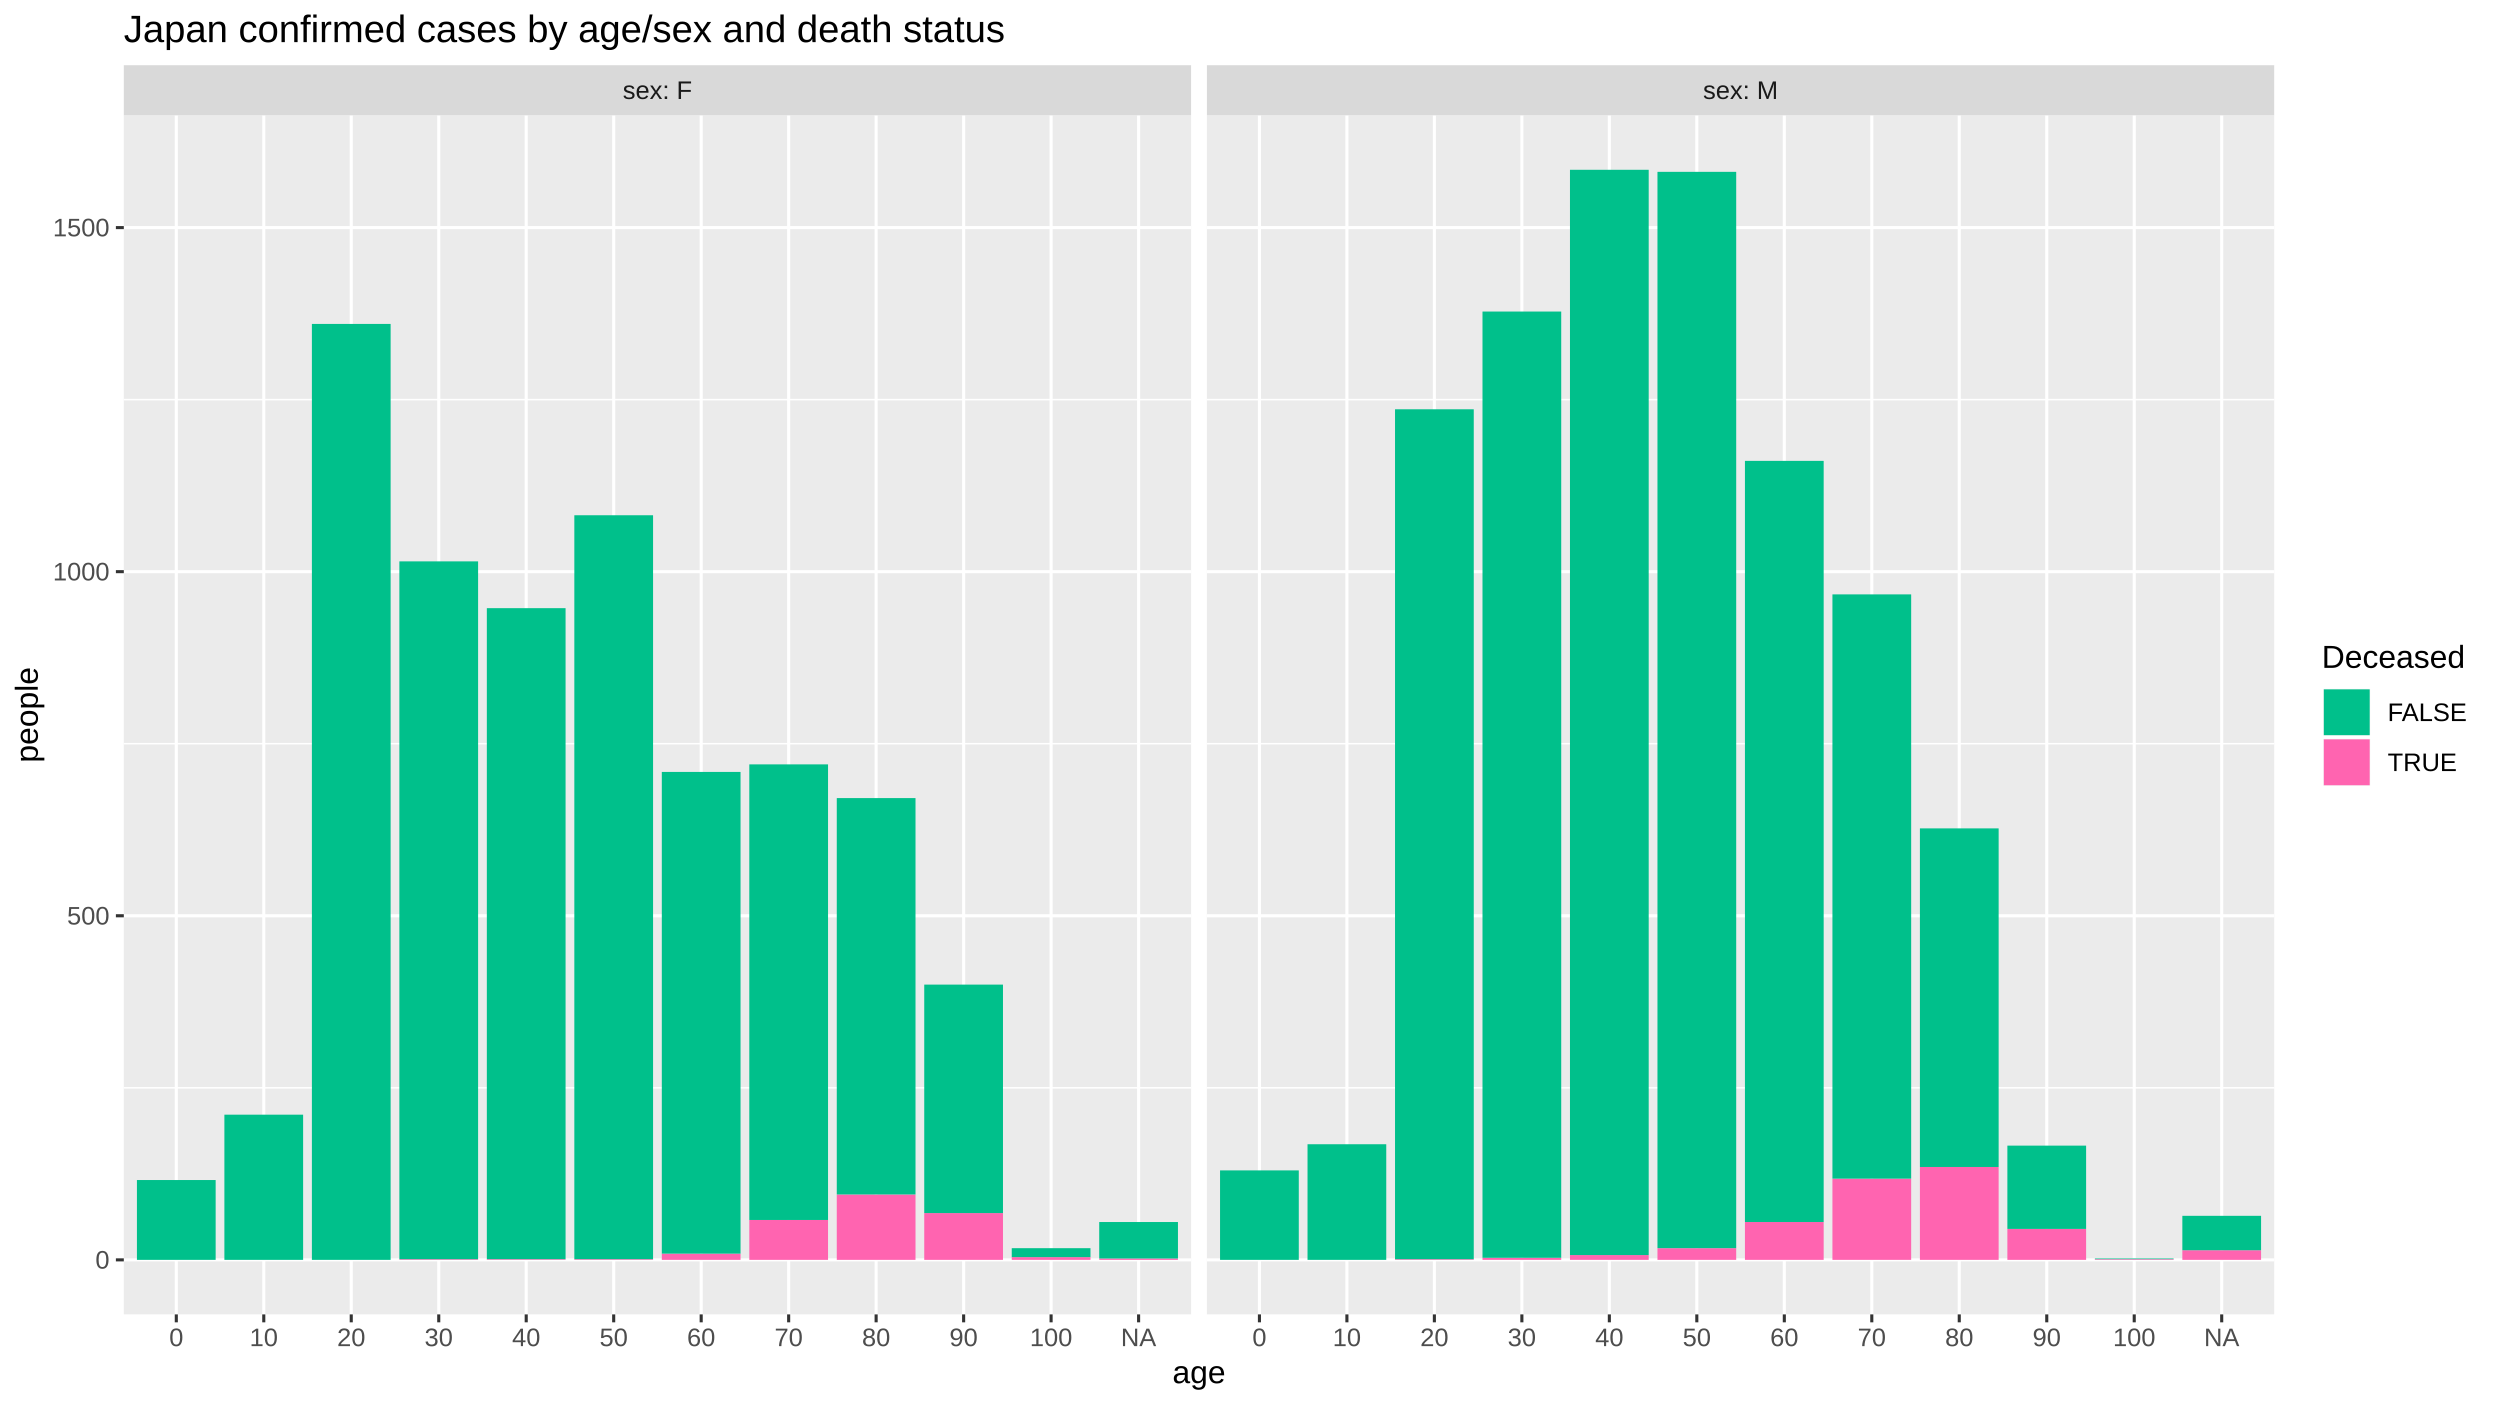
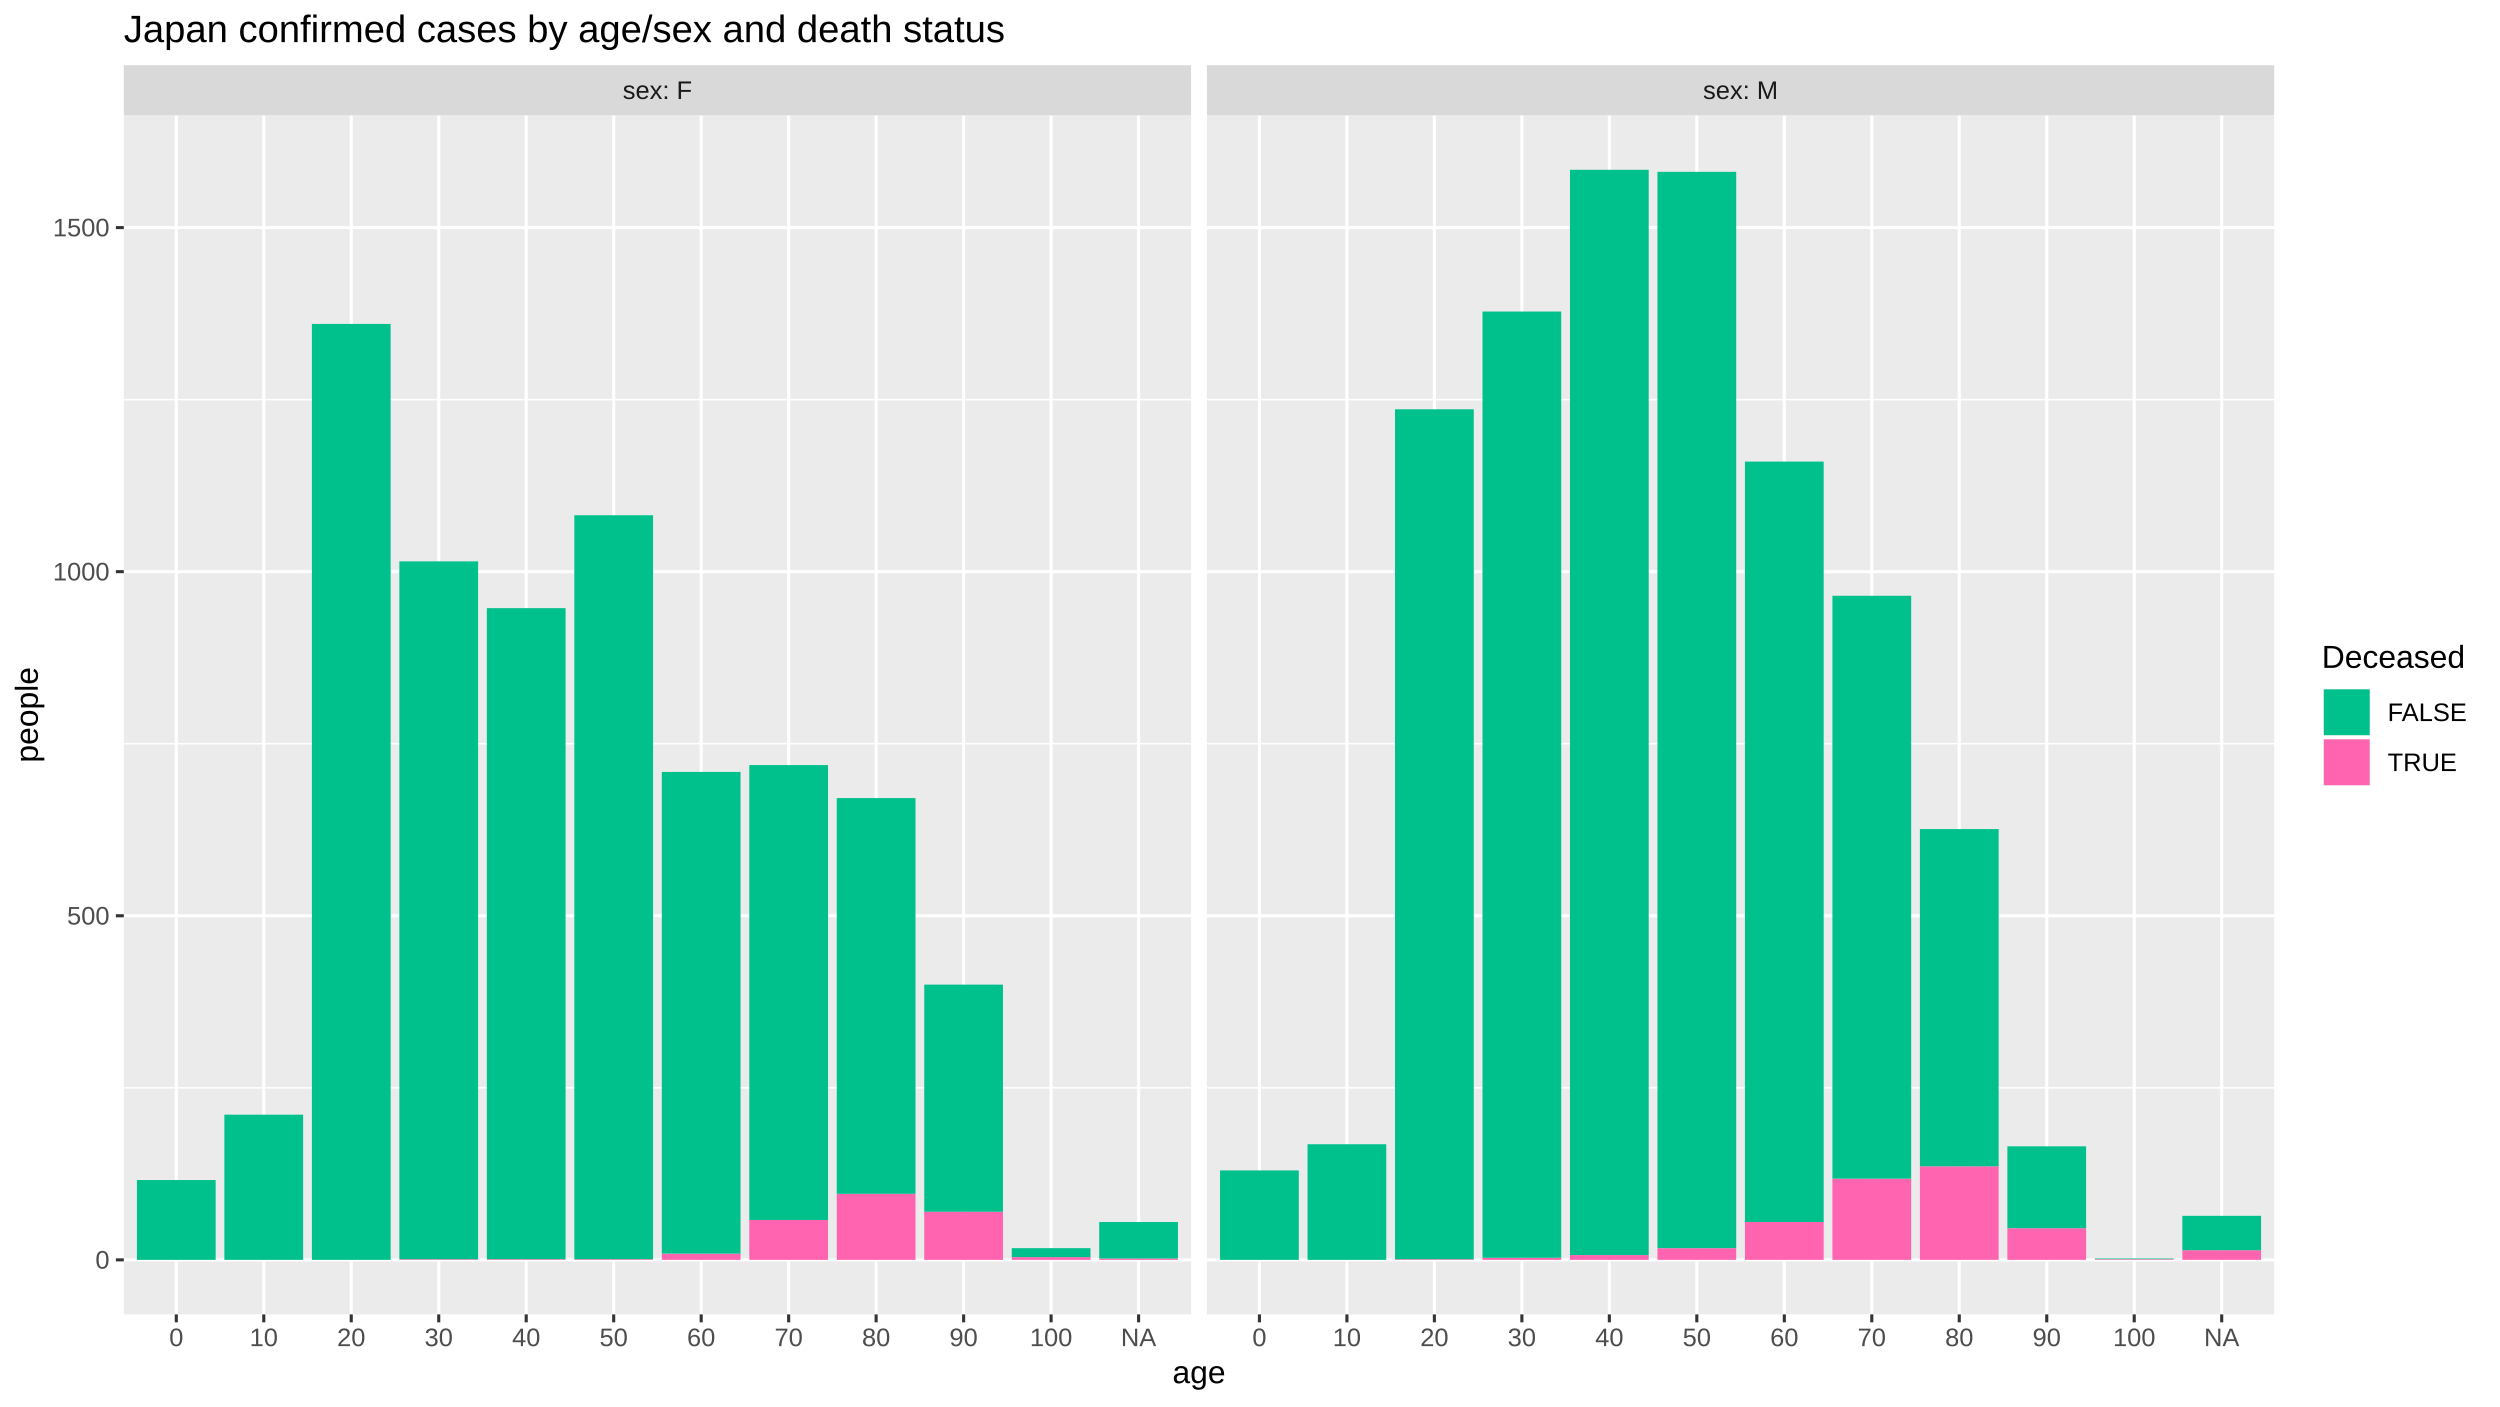
<svg xmlns="http://www.w3.org/2000/svg" viewBox="0 0 864.00 486.00">
  <defs>
    <style type="text/css">
    line, polyline, polygon, path, rect, circle {
      fill: none;
      stroke: #000000;
      stroke-linecap: round;
      stroke-linejoin: round;
      stroke-miterlimit: 10.00;
    }
  </style>
  </defs>
  <rect width="100%" height="100%" style="stroke: none; fill: #FFFFFF;" />
  <rect x="0.00" y="-0" width="864.00" height="486.00" style="stroke-width: 1.07; stroke: #FFFFFF; fill: #FFFFFF;" />
  <defs>
    <clipPath id="cpNDIuNzl8NDExLjY0fDQ1NC4yNXwzOS44NA==">
      <rect x="42.79" y="39.84" width="368.85" height="414.40" />
    </clipPath>
  </defs>
  <rect x="42.79" y="39.84" width="368.85" height="414.40" style="stroke-width: 1.07; stroke: none; fill: #EBEBEB;" clip-path="url(#cpNDIuNzl8NDExLjY0fDQ1NC4yNXwzOS44NA==)" />
  <polyline points="42.79,375.95 411.64,375.95 " style="stroke-width: 0.53; stroke: #FFFFFF; stroke-linecap: butt;" clip-path="url(#cpNDIuNzl8NDExLjY0fDQ1NC4yNXwzOS44NA==)" />
  <polyline points="42.79,257.03 411.64,257.03 " style="stroke-width: 0.53; stroke: #FFFFFF; stroke-linecap: butt;" clip-path="url(#cpNDIuNzl8NDExLjY0fDQ1NC4yNXwzOS44NA==)" />
  <polyline points="42.79,138.12 411.64,138.12 " style="stroke-width: 0.53; stroke: #FFFFFF; stroke-linecap: butt;" clip-path="url(#cpNDIuNzl8NDExLjY0fDQ1NC4yNXwzOS44NA==)" />
  <polyline points="42.79,435.41 411.64,435.41 " style="stroke-width: 1.07; stroke: #FFFFFF; stroke-linecap: butt;" clip-path="url(#cpNDIuNzl8NDExLjY0fDQ1NC4yNXwzOS44NA==)" />
  <polyline points="42.79,316.49 411.64,316.49 " style="stroke-width: 1.07; stroke: #FFFFFF; stroke-linecap: butt;" clip-path="url(#cpNDIuNzl8NDExLjY0fDQ1NC4yNXwzOS44NA==)" />
  <polyline points="42.79,197.57 411.64,197.57 " style="stroke-width: 1.07; stroke: #FFFFFF; stroke-linecap: butt;" clip-path="url(#cpNDIuNzl8NDExLjY0fDQ1NC4yNXwzOS44NA==)" />
  <polyline points="42.79,78.66 411.64,78.66 " style="stroke-width: 1.07; stroke: #FFFFFF; stroke-linecap: butt;" clip-path="url(#cpNDIuNzl8NDExLjY0fDQ1NC4yNXwzOS44NA==)" />
  <polyline points="60.93,454.25 60.93,39.84 " style="stroke-width: 1.07; stroke: #FFFFFF; stroke-linecap: butt;" clip-path="url(#cpNDIuNzl8NDExLjY0fDQ1NC4yNXwzOS44NA==)" />
  <polyline points="91.16,454.25 91.16,39.84 " style="stroke-width: 1.07; stroke: #FFFFFF; stroke-linecap: butt;" clip-path="url(#cpNDIuNzl8NDExLjY0fDQ1NC4yNXwzOS44NA==)" />
  <polyline points="121.39,454.25 121.39,39.84 " style="stroke-width: 1.07; stroke: #FFFFFF; stroke-linecap: butt;" clip-path="url(#cpNDIuNzl8NDExLjY0fDQ1NC4yNXwzOS44NA==)" />
  <polyline points="151.63,454.25 151.63,39.84 " style="stroke-width: 1.07; stroke: #FFFFFF; stroke-linecap: butt;" clip-path="url(#cpNDIuNzl8NDExLjY0fDQ1NC4yNXwzOS44NA==)" />
  <polyline points="181.86,454.25 181.86,39.84 " style="stroke-width: 1.07; stroke: #FFFFFF; stroke-linecap: butt;" clip-path="url(#cpNDIuNzl8NDExLjY0fDQ1NC4yNXwzOS44NA==)" />
  <polyline points="212.09,454.25 212.09,39.84 " style="stroke-width: 1.07; stroke: #FFFFFF; stroke-linecap: butt;" clip-path="url(#cpNDIuNzl8NDExLjY0fDQ1NC4yNXwzOS44NA==)" />
  <polyline points="242.33,454.25 242.33,39.84 " style="stroke-width: 1.07; stroke: #FFFFFF; stroke-linecap: butt;" clip-path="url(#cpNDIuNzl8NDExLjY0fDQ1NC4yNXwzOS44NA==)" />
  <polyline points="272.56,454.25 272.56,39.84 " style="stroke-width: 1.07; stroke: #FFFFFF; stroke-linecap: butt;" clip-path="url(#cpNDIuNzl8NDExLjY0fDQ1NC4yNXwzOS44NA==)" />
  <polyline points="302.79,454.25 302.79,39.84 " style="stroke-width: 1.07; stroke: #FFFFFF; stroke-linecap: butt;" clip-path="url(#cpNDIuNzl8NDExLjY0fDQ1NC4yNXwzOS44NA==)" />
  <polyline points="333.03,454.25 333.03,39.84 " style="stroke-width: 1.07; stroke: #FFFFFF; stroke-linecap: butt;" clip-path="url(#cpNDIuNzl8NDExLjY0fDQ1NC4yNXwzOS44NA==)" />
  <polyline points="363.26,454.25 363.26,39.84 " style="stroke-width: 1.07; stroke: #FFFFFF; stroke-linecap: butt;" clip-path="url(#cpNDIuNzl8NDExLjY0fDQ1NC4yNXwzOS44NA==)" />
  <polyline points="393.50,454.25 393.50,39.84 " style="stroke-width: 1.07; stroke: #FFFFFF; stroke-linecap: butt;" clip-path="url(#cpNDIuNzl8NDExLjY0fDQ1NC4yNXwzOS44NA==)" />
  <rect x="47.32" y="407.82" width="27.21" height="27.59" style="stroke-width: 1.07; stroke: none; stroke-linecap: butt; fill: #00C08B;" clip-path="url(#cpNDIuNzl8NDExLjY0fDQ1NC4yNXwzOS44NA==)" />
  <rect x="77.55" y="385.23" width="27.21" height="50.18" style="stroke-width: 1.07; stroke: none; stroke-linecap: butt; fill: #00C08B;" clip-path="url(#cpNDIuNzl8NDExLjY0fDQ1NC4yNXwzOS44NA==)" />
  <rect x="107.79" y="111.95" width="27.21" height="323.46" style="stroke-width: 1.07; stroke: none; stroke-linecap: butt; fill: #00C08B;" clip-path="url(#cpNDIuNzl8NDExLjY0fDQ1NC4yNXwzOS44NA==)" />
  <rect x="138.02" y="435.17" width="27.21" height="0.24" style="stroke-width: 1.07; stroke: none; stroke-linecap: butt; fill: #FF64B0;" clip-path="url(#cpNDIuNzl8NDExLjY0fDQ1NC4yNXwzOS44NA==)" />
  <rect x="138.02" y="194.01" width="27.21" height="241.17" style="stroke-width: 1.07; stroke: none; stroke-linecap: butt; fill: #00C08B;" clip-path="url(#cpNDIuNzl8NDExLjY0fDQ1NC4yNXwzOS44NA==)" />
  <rect x="168.25" y="435.17" width="27.21" height="0.24" style="stroke-width: 1.07; stroke: none; stroke-linecap: butt; fill: #FF64B0;" clip-path="url(#cpNDIuNzl8NDExLjY0fDQ1NC4yNXwzOS44NA==)" />
  <rect x="168.25" y="210.18" width="27.21" height="224.99" style="stroke-width: 1.07; stroke: none; stroke-linecap: butt; fill: #00C08B;" clip-path="url(#cpNDIuNzl8NDExLjY0fDQ1NC4yNXwzOS44NA==)" />
  <rect x="198.49" y="435.17" width="27.21" height="0.24" style="stroke-width: 1.07; stroke: none; stroke-linecap: butt; fill: #FF64B0;" clip-path="url(#cpNDIuNzl8NDExLjY0fDQ1NC4yNXwzOS44NA==)" />
  <rect x="198.49" y="178.07" width="27.21" height="257.10" style="stroke-width: 1.07; stroke: none; stroke-linecap: butt; fill: #00C08B;" clip-path="url(#cpNDIuNzl8NDExLjY0fDQ1NC4yNXwzOS44NA==)" />
  <rect x="228.72" y="433.27" width="27.21" height="2.14" style="stroke-width: 1.07; stroke: none; stroke-linecap: butt; fill: #FF64B0;" clip-path="url(#cpNDIuNzl8NDExLjY0fDQ1NC4yNXwzOS44NA==)" />
  <rect x="228.72" y="266.78" width="27.21" height="166.48" style="stroke-width: 1.07; stroke: none; stroke-linecap: butt; fill: #00C08B;" clip-path="url(#cpNDIuNzl8NDExLjY0fDQ1NC4yNXwzOS44NA==)" />
  <rect x="258.96" y="421.62" width="27.21" height="13.79" style="stroke-width: 1.07; stroke: none; stroke-linecap: butt; fill: #FF64B0;" clip-path="url(#cpNDIuNzl8NDExLjY0fDQ1NC4yNXwzOS44NA==)" />
-   <rect x="258.96" y="264.17" width="27.21" height="157.45" style="stroke-width: 1.07; stroke: none; stroke-linecap: butt; fill: #00C08B;" clip-path="url(#cpNDIuNzl8NDExLjY0fDQ1NC4yNXwzOS44NA==)" />
-   <rect x="289.19" y="412.82" width="27.21" height="22.59" style="stroke-width: 1.07; stroke: none; stroke-linecap: butt; fill: #FF64B0;" clip-path="url(#cpNDIuNzl8NDExLjY0fDQ1NC4yNXwzOS44NA==)" />
-   <rect x="289.19" y="275.82" width="27.21" height="136.99" style="stroke-width: 1.07; stroke: none; stroke-linecap: butt; fill: #00C08B;" clip-path="url(#cpNDIuNzl8NDExLjY0fDQ1NC4yNXwzOS44NA==)" />
-   <rect x="319.42" y="419.24" width="27.21" height="16.17" style="stroke-width: 1.07; stroke: none; stroke-linecap: butt; fill: #FF64B0;" clip-path="url(#cpNDIuNzl8NDExLjY0fDQ1NC4yNXwzOS44NA==)" />
-   <rect x="319.42" y="340.28" width="27.21" height="78.96" style="stroke-width: 1.07; stroke: none; stroke-linecap: butt; fill: #00C08B;" clip-path="url(#cpNDIuNzl8NDExLjY0fDQ1NC4yNXwzOS44NA==)" />
+   <rect x="258.96" y="264.41" width="27.21" height="157.21" style="stroke-width: 1.07; stroke: none; stroke-linecap: butt; fill: #00C08B;" clip-path="url(#cpNDIuNzl8NDExLjY0fDQ1NC4yNXwzOS44NA==)" />
+   <rect x="289.19" y="412.58" width="27.21" height="22.83" style="stroke-width: 1.07; stroke: none; stroke-linecap: butt; fill: #FF64B0;" clip-path="url(#cpNDIuNzl8NDExLjY0fDQ1NC4yNXwzOS44NA==)" />
+   <rect x="289.19" y="275.82" width="27.21" height="136.76" style="stroke-width: 1.07; stroke: none; stroke-linecap: butt; fill: #00C08B;" clip-path="url(#cpNDIuNzl8NDExLjY0fDQ1NC4yNXwzOS44NA==)" />
+   <rect x="319.42" y="418.76" width="27.21" height="16.65" style="stroke-width: 1.07; stroke: none; stroke-linecap: butt; fill: #FF64B0;" clip-path="url(#cpNDIuNzl8NDExLjY0fDQ1NC4yNXwzOS44NA==)" />
+   <rect x="319.42" y="340.28" width="27.21" height="78.49" style="stroke-width: 1.07; stroke: none; stroke-linecap: butt; fill: #00C08B;" clip-path="url(#cpNDIuNzl8NDExLjY0fDQ1NC4yNXwzOS44NA==)" />
  <rect x="349.66" y="434.46" width="27.21" height="0.95" style="stroke-width: 1.07; stroke: none; stroke-linecap: butt; fill: #FF64B0;" clip-path="url(#cpNDIuNzl8NDExLjY0fDQ1NC4yNXwzOS44NA==)" />
  <rect x="349.66" y="431.37" width="27.21" height="3.09" style="stroke-width: 1.07; stroke: none; stroke-linecap: butt; fill: #00C08B;" clip-path="url(#cpNDIuNzl8NDExLjY0fDQ1NC4yNXwzOS44NA==)" />
  <rect x="379.89" y="434.93" width="27.21" height="0.48" style="stroke-width: 1.07; stroke: none; stroke-linecap: butt; fill: #FF64B0;" clip-path="url(#cpNDIuNzl8NDExLjY0fDQ1NC4yNXwzOS44NA==)" />
  <rect x="379.89" y="422.33" width="27.21" height="12.61" style="stroke-width: 1.07; stroke: none; stroke-linecap: butt; fill: #00C08B;" clip-path="url(#cpNDIuNzl8NDExLjY0fDQ1NC4yNXwzOS44NA==)" />
  <defs>
    <clipPath id="cpMC4wMHw4NjQuMDB8NDg2LjAwfDAuMDA=">
      <rect x="0.00" y="0.00" width="864.00" height="486.00" />
    </clipPath>
  </defs>
  <defs>
    <clipPath id="cpNDE3LjExfDc4NS45N3w0NTQuMjV8MzkuODQ=">
      <rect x="417.11" y="39.84" width="368.85" height="414.40" />
    </clipPath>
  </defs>
  <rect x="417.11" y="39.84" width="368.85" height="414.40" style="stroke-width: 1.07; stroke: none; fill: #EBEBEB;" clip-path="url(#cpNDE3LjExfDc4NS45N3w0NTQuMjV8MzkuODQ=)" />
  <polyline points="417.11,375.95 785.97,375.95 " style="stroke-width: 0.53; stroke: #FFFFFF; stroke-linecap: butt;" clip-path="url(#cpNDE3LjExfDc4NS45N3w0NTQuMjV8MzkuODQ=)" />
  <polyline points="417.11,257.03 785.97,257.03 " style="stroke-width: 0.53; stroke: #FFFFFF; stroke-linecap: butt;" clip-path="url(#cpNDE3LjExfDc4NS45N3w0NTQuMjV8MzkuODQ=)" />
  <polyline points="417.11,138.12 785.97,138.12 " style="stroke-width: 0.53; stroke: #FFFFFF; stroke-linecap: butt;" clip-path="url(#cpNDE3LjExfDc4NS45N3w0NTQuMjV8MzkuODQ=)" />
  <polyline points="417.11,435.41 785.97,435.41 " style="stroke-width: 1.07; stroke: #FFFFFF; stroke-linecap: butt;" clip-path="url(#cpNDE3LjExfDc4NS45N3w0NTQuMjV8MzkuODQ=)" />
  <polyline points="417.11,316.49 785.97,316.49 " style="stroke-width: 1.07; stroke: #FFFFFF; stroke-linecap: butt;" clip-path="url(#cpNDE3LjExfDc4NS45N3w0NTQuMjV8MzkuODQ=)" />
  <polyline points="417.11,197.57 785.97,197.57 " style="stroke-width: 1.07; stroke: #FFFFFF; stroke-linecap: butt;" clip-path="url(#cpNDE3LjExfDc4NS45N3w0NTQuMjV8MzkuODQ=)" />
  <polyline points="417.11,78.66 785.97,78.66 " style="stroke-width: 1.07; stroke: #FFFFFF; stroke-linecap: butt;" clip-path="url(#cpNDE3LjExfDc4NS45N3w0NTQuMjV8MzkuODQ=)" />
  <polyline points="435.26,454.25 435.26,39.84 " style="stroke-width: 1.07; stroke: #FFFFFF; stroke-linecap: butt;" clip-path="url(#cpNDE3LjExfDc4NS45N3w0NTQuMjV8MzkuODQ=)" />
  <polyline points="465.49,454.25 465.49,39.84 " style="stroke-width: 1.07; stroke: #FFFFFF; stroke-linecap: butt;" clip-path="url(#cpNDE3LjExfDc4NS45N3w0NTQuMjV8MzkuODQ=)" />
  <polyline points="495.72,454.25 495.72,39.84 " style="stroke-width: 1.07; stroke: #FFFFFF; stroke-linecap: butt;" clip-path="url(#cpNDE3LjExfDc4NS45N3w0NTQuMjV8MzkuODQ=)" />
  <polyline points="525.96,454.25 525.96,39.84 " style="stroke-width: 1.07; stroke: #FFFFFF; stroke-linecap: butt;" clip-path="url(#cpNDE3LjExfDc4NS45N3w0NTQuMjV8MzkuODQ=)" />
  <polyline points="556.19,454.25 556.19,39.84 " style="stroke-width: 1.07; stroke: #FFFFFF; stroke-linecap: butt;" clip-path="url(#cpNDE3LjExfDc4NS45N3w0NTQuMjV8MzkuODQ=)" />
  <polyline points="586.42,454.25 586.42,39.84 " style="stroke-width: 1.07; stroke: #FFFFFF; stroke-linecap: butt;" clip-path="url(#cpNDE3LjExfDc4NS45N3w0NTQuMjV8MzkuODQ=)" />
  <polyline points="616.66,454.25 616.66,39.84 " style="stroke-width: 1.07; stroke: #FFFFFF; stroke-linecap: butt;" clip-path="url(#cpNDE3LjExfDc4NS45N3w0NTQuMjV8MzkuODQ=)" />
  <polyline points="646.89,454.25 646.89,39.84 " style="stroke-width: 1.07; stroke: #FFFFFF; stroke-linecap: butt;" clip-path="url(#cpNDE3LjExfDc4NS45N3w0NTQuMjV8MzkuODQ=)" />
  <polyline points="677.12,454.25 677.12,39.84 " style="stroke-width: 1.07; stroke: #FFFFFF; stroke-linecap: butt;" clip-path="url(#cpNDE3LjExfDc4NS45N3w0NTQuMjV8MzkuODQ=)" />
  <polyline points="707.36,454.25 707.36,39.84 " style="stroke-width: 1.07; stroke: #FFFFFF; stroke-linecap: butt;" clip-path="url(#cpNDE3LjExfDc4NS45N3w0NTQuMjV8MzkuODQ=)" />
  <polyline points="737.59,454.25 737.59,39.84 " style="stroke-width: 1.07; stroke: #FFFFFF; stroke-linecap: butt;" clip-path="url(#cpNDE3LjExfDc4NS45N3w0NTQuMjV8MzkuODQ=)" />
  <polyline points="767.82,454.25 767.82,39.84 " style="stroke-width: 1.07; stroke: #FFFFFF; stroke-linecap: butt;" clip-path="url(#cpNDE3LjExfDc4NS45N3w0NTQuMjV8MzkuODQ=)" />
  <rect x="421.65" y="404.49" width="27.21" height="30.92" style="stroke-width: 1.07; stroke: none; stroke-linecap: butt; fill: #00C08B;" clip-path="url(#cpNDE3LjExfDc4NS45N3w0NTQuMjV8MzkuODQ=)" />
  <rect x="451.88" y="395.45" width="27.21" height="39.96" style="stroke-width: 1.07; stroke: none; stroke-linecap: butt; fill: #00C08B;" clip-path="url(#cpNDE3LjExfDc4NS45N3w0NTQuMjV8MzkuODQ=)" />
  <rect x="482.12" y="435.17" width="27.21" height="0.24" style="stroke-width: 1.07; stroke: none; stroke-linecap: butt; fill: #FF64B0;" clip-path="url(#cpNDE3LjExfDc4NS45N3w0NTQuMjV8MzkuODQ=)" />
  <rect x="482.12" y="141.45" width="27.21" height="293.73" style="stroke-width: 1.07; stroke: none; stroke-linecap: butt; fill: #00C08B;" clip-path="url(#cpNDE3LjExfDc4NS45N3w0NTQuMjV8MzkuODQ=)" />
  <rect x="512.35" y="434.70" width="27.21" height="0.71" style="stroke-width: 1.07; stroke: none; stroke-linecap: butt; fill: #FF64B0;" clip-path="url(#cpNDE3LjExfDc4NS45N3w0NTQuMjV8MzkuODQ=)" />
  <rect x="512.35" y="107.67" width="27.21" height="327.02" style="stroke-width: 1.07; stroke: none; stroke-linecap: butt; fill: #00C08B;" clip-path="url(#cpNDE3LjExfDc4NS45N3w0NTQuMjV8MzkuODQ=)" />
  <rect x="542.58" y="433.75" width="27.21" height="1.66" style="stroke-width: 1.07; stroke: none; stroke-linecap: butt; fill: #FF64B0;" clip-path="url(#cpNDE3LjExfDc4NS45N3w0NTQuMjV8MzkuODQ=)" />
  <rect x="542.58" y="58.68" width="27.21" height="375.07" style="stroke-width: 1.07; stroke: none; stroke-linecap: butt; fill: #00C08B;" clip-path="url(#cpNDE3LjExfDc4NS45N3w0NTQuMjV8MzkuODQ=)" />
  <rect x="572.82" y="431.37" width="27.21" height="4.04" style="stroke-width: 1.07; stroke: none; stroke-linecap: butt; fill: #FF64B0;" clip-path="url(#cpNDE3LjExfDc4NS45N3w0NTQuMjV8MzkuODQ=)" />
  <rect x="572.82" y="59.39" width="27.21" height="371.97" style="stroke-width: 1.07; stroke: none; stroke-linecap: butt; fill: #00C08B;" clip-path="url(#cpNDE3LjExfDc4NS45N3w0NTQuMjV8MzkuODQ=)" />
  <rect x="603.05" y="422.33" width="27.21" height="13.08" style="stroke-width: 1.07; stroke: none; stroke-linecap: butt; fill: #FF64B0;" clip-path="url(#cpNDE3LjExfDc4NS45N3w0NTQuMjV8MzkuODQ=)" />
-   <rect x="603.05" y="159.28" width="27.21" height="263.05" style="stroke-width: 1.07; stroke: none; stroke-linecap: butt; fill: #00C08B;" clip-path="url(#cpNDE3LjExfDc4NS45N3w0NTQuMjV8MzkuODQ=)" />
+   <rect x="603.05" y="159.52" width="27.21" height="262.81" style="stroke-width: 1.07; stroke: none; stroke-linecap: butt; fill: #00C08B;" clip-path="url(#cpNDE3LjExfDc4NS45N3w0NTQuMjV8MzkuODQ=)" />
  <rect x="633.29" y="407.35" width="27.21" height="28.06" style="stroke-width: 1.07; stroke: none; stroke-linecap: butt; fill: #FF64B0;" clip-path="url(#cpNDE3LjExfDc4NS45N3w0NTQuMjV8MzkuODQ=)" />
-   <rect x="633.29" y="205.42" width="27.21" height="201.92" style="stroke-width: 1.07; stroke: none; stroke-linecap: butt; fill: #00C08B;" clip-path="url(#cpNDE3LjExfDc4NS45N3w0NTQuMjV8MzkuODQ=)" />
-   <rect x="663.52" y="403.30" width="27.21" height="32.11" style="stroke-width: 1.07; stroke: none; stroke-linecap: butt; fill: #FF64B0;" clip-path="url(#cpNDE3LjExfDc4NS45N3w0NTQuMjV8MzkuODQ=)" />
-   <rect x="663.52" y="286.29" width="27.21" height="117.02" style="stroke-width: 1.07; stroke: none; stroke-linecap: butt; fill: #00C08B;" clip-path="url(#cpNDE3LjExfDc4NS45N3w0NTQuMjV8MzkuODQ=)" />
-   <rect x="693.75" y="424.71" width="27.21" height="10.70" style="stroke-width: 1.07; stroke: none; stroke-linecap: butt; fill: #FF64B0;" clip-path="url(#cpNDE3LjExfDc4NS45N3w0NTQuMjV8MzkuODQ=)" />
-   <rect x="693.75" y="395.93" width="27.21" height="28.78" style="stroke-width: 1.07; stroke: none; stroke-linecap: butt; fill: #00C08B;" clip-path="url(#cpNDE3LjExfDc4NS45N3w0NTQuMjV8MzkuODQ=)" />
+   <rect x="633.29" y="205.90" width="27.21" height="201.45" style="stroke-width: 1.07; stroke: none; stroke-linecap: butt; fill: #00C08B;" clip-path="url(#cpNDE3LjExfDc4NS45N3w0NTQuMjV8MzkuODQ=)" />
+   <rect x="663.52" y="403.06" width="27.21" height="32.35" style="stroke-width: 1.07; stroke: none; stroke-linecap: butt; fill: #FF64B0;" clip-path="url(#cpNDE3LjExfDc4NS45N3w0NTQuMjV8MzkuODQ=)" />
+   <rect x="663.52" y="286.53" width="27.21" height="116.54" style="stroke-width: 1.07; stroke: none; stroke-linecap: butt; fill: #00C08B;" clip-path="url(#cpNDE3LjExfDc4NS45N3w0NTQuMjV8MzkuODQ=)" />
+   <rect x="693.75" y="424.47" width="27.21" height="10.94" style="stroke-width: 1.07; stroke: none; stroke-linecap: butt; fill: #FF64B0;" clip-path="url(#cpNDE3LjExfDc4NS45N3w0NTQuMjV8MzkuODQ=)" />
+   <rect x="693.75" y="396.17" width="27.21" height="28.30" style="stroke-width: 1.07; stroke: none; stroke-linecap: butt; fill: #00C08B;" clip-path="url(#cpNDE3LjExfDc4NS45N3w0NTQuMjV8MzkuODQ=)" />
  <rect x="723.99" y="435.17" width="27.21" height="0.24" style="stroke-width: 1.07; stroke: none; stroke-linecap: butt; fill: #FF64B0;" clip-path="url(#cpNDE3LjExfDc4NS45N3w0NTQuMjV8MzkuODQ=)" />
  <rect x="723.99" y="434.93" width="27.21" height="0.24" style="stroke-width: 1.07; stroke: none; stroke-linecap: butt; fill: #00C08B;" clip-path="url(#cpNDE3LjExfDc4NS45N3w0NTQuMjV8MzkuODQ=)" />
  <rect x="754.22" y="432.08" width="27.21" height="3.33" style="stroke-width: 1.07; stroke: none; stroke-linecap: butt; fill: #FF64B0;" clip-path="url(#cpNDE3LjExfDc4NS45N3w0NTQuMjV8MzkuODQ=)" />
  <rect x="754.22" y="420.19" width="27.21" height="11.89" style="stroke-width: 1.07; stroke: none; stroke-linecap: butt; fill: #00C08B;" clip-path="url(#cpNDE3LjExfDc4NS45N3w0NTQuMjV8MzkuODQ=)" />
  <defs>
    <clipPath id="cpMC4wMHw4NjQuMDB8NDg2LjAwfDAuMDA=">
      <rect x="0.00" y="0.00" width="864.00" height="486.00" />
    </clipPath>
  </defs>
  <defs>
    <clipPath id="cpNDIuNzl8NDExLjY0fDM5Ljg0fDIyLjUz">
      <rect x="42.79" y="22.53" width="368.85" height="17.31" />
    </clipPath>
  </defs>
  <rect x="42.79" y="22.53" width="368.85" height="17.31" style="stroke-width: 1.07; stroke: none; fill: #D9D9D9;" clip-path="url(#cpNDIuNzl8NDExLjY0fDM5Ljg0fDIyLjUz)" />
  <g clip-path="url(#cpNDIuNzl8NDExLjY0fDM5Ljg0fDIyLjUz)">
    <text x="215.23" y="34.21" style="font-size: 8.80px; fill: #1A1A1A; font-family: Liberation Sans;" textLength="23.96px" lengthAdjust="spacingAndGlyphs">sex: F</text>
  </g>
  <defs>
    <clipPath id="cpMC4wMHw4NjQuMDB8NDg2LjAwfDAuMDA=">
      <rect x="0.00" y="0.00" width="864.00" height="486.00" />
    </clipPath>
  </defs>
  <defs>
    <clipPath id="cpNDE3LjExfDc4NS45N3wzOS44NHwyMi41Mw==">
      <rect x="417.11" y="22.53" width="368.85" height="17.31" />
    </clipPath>
  </defs>
  <rect x="417.11" y="22.53" width="368.85" height="17.31" style="stroke-width: 1.07; stroke: none; fill: #D9D9D9;" clip-path="url(#cpNDE3LjExfDc4NS45N3wzOS44NHwyMi41Mw==)" />
  <g clip-path="url(#cpNDE3LjExfDc4NS45N3wzOS44NHwyMi41Mw==)">
    <text x="588.58" y="34.21" style="font-size: 8.80px; fill: #1A1A1A; font-family: Liberation Sans;" textLength="25.91px" lengthAdjust="spacingAndGlyphs">sex: M</text>
  </g>
  <defs>
    <clipPath id="cpMC4wMHw4NjQuMDB8NDg2LjAwfDAuMDA=">
      <rect x="0.00" y="0.00" width="864.00" height="486.00" />
    </clipPath>
  </defs>
  <polyline points="60.93,456.99 60.93,454.25 " style="stroke-width: 1.07; stroke: #333333; stroke-linecap: butt;" clip-path="url(#cpMC4wMHw4NjQuMDB8NDg2LjAwfDAuMDA=)" />
  <polyline points="91.16,456.99 91.16,454.25 " style="stroke-width: 1.07; stroke: #333333; stroke-linecap: butt;" clip-path="url(#cpMC4wMHw4NjQuMDB8NDg2LjAwfDAuMDA=)" />
  <polyline points="121.39,456.99 121.39,454.25 " style="stroke-width: 1.07; stroke: #333333; stroke-linecap: butt;" clip-path="url(#cpMC4wMHw4NjQuMDB8NDg2LjAwfDAuMDA=)" />
  <polyline points="151.63,456.99 151.63,454.25 " style="stroke-width: 1.07; stroke: #333333; stroke-linecap: butt;" clip-path="url(#cpMC4wMHw4NjQuMDB8NDg2LjAwfDAuMDA=)" />
  <polyline points="181.86,456.99 181.86,454.25 " style="stroke-width: 1.07; stroke: #333333; stroke-linecap: butt;" clip-path="url(#cpMC4wMHw4NjQuMDB8NDg2LjAwfDAuMDA=)" />
  <polyline points="212.09,456.99 212.09,454.25 " style="stroke-width: 1.07; stroke: #333333; stroke-linecap: butt;" clip-path="url(#cpMC4wMHw4NjQuMDB8NDg2LjAwfDAuMDA=)" />
  <polyline points="242.33,456.99 242.33,454.25 " style="stroke-width: 1.07; stroke: #333333; stroke-linecap: butt;" clip-path="url(#cpMC4wMHw4NjQuMDB8NDg2LjAwfDAuMDA=)" />
  <polyline points="272.56,456.99 272.56,454.25 " style="stroke-width: 1.07; stroke: #333333; stroke-linecap: butt;" clip-path="url(#cpMC4wMHw4NjQuMDB8NDg2LjAwfDAuMDA=)" />
  <polyline points="302.79,456.99 302.79,454.25 " style="stroke-width: 1.07; stroke: #333333; stroke-linecap: butt;" clip-path="url(#cpMC4wMHw4NjQuMDB8NDg2LjAwfDAuMDA=)" />
  <polyline points="333.03,456.99 333.03,454.25 " style="stroke-width: 1.07; stroke: #333333; stroke-linecap: butt;" clip-path="url(#cpMC4wMHw4NjQuMDB8NDg2LjAwfDAuMDA=)" />
  <polyline points="363.26,456.99 363.26,454.25 " style="stroke-width: 1.07; stroke: #333333; stroke-linecap: butt;" clip-path="url(#cpMC4wMHw4NjQuMDB8NDg2LjAwfDAuMDA=)" />
  <polyline points="393.50,456.99 393.50,454.25 " style="stroke-width: 1.07; stroke: #333333; stroke-linecap: butt;" clip-path="url(#cpMC4wMHw4NjQuMDB8NDg2LjAwfDAuMDA=)" />
  <g clip-path="url(#cpMC4wMHw4NjQuMDB8NDg2LjAwfDAuMDA=)">
    <text x="58.48" y="465.23" style="font-size: 8.80px; fill: #4D4D4D; font-family: Liberation Sans;" textLength="4.89px" lengthAdjust="spacingAndGlyphs">0</text>
  </g>
  <g clip-path="url(#cpMC4wMHw4NjQuMDB8NDg2LjAwfDAuMDA=)">
    <text x="86.27" y="465.23" style="font-size: 8.80px; fill: #4D4D4D; font-family: Liberation Sans;" textLength="9.79px" lengthAdjust="spacingAndGlyphs">10</text>
  </g>
  <g clip-path="url(#cpMC4wMHw4NjQuMDB8NDg2LjAwfDAuMDA=)">
    <text x="116.50" y="465.23" style="font-size: 8.80px; fill: #4D4D4D; font-family: Liberation Sans;" textLength="9.79px" lengthAdjust="spacingAndGlyphs">20</text>
  </g>
  <g clip-path="url(#cpMC4wMHw4NjQuMDB8NDg2LjAwfDAuMDA=)">
    <text x="146.73" y="465.23" style="font-size: 8.80px; fill: #4D4D4D; font-family: Liberation Sans;" textLength="9.79px" lengthAdjust="spacingAndGlyphs">30</text>
  </g>
  <g clip-path="url(#cpMC4wMHw4NjQuMDB8NDg2LjAwfDAuMDA=)">
    <text x="176.97" y="465.23" style="font-size: 8.80px; fill: #4D4D4D; font-family: Liberation Sans;" textLength="9.79px" lengthAdjust="spacingAndGlyphs">40</text>
  </g>
  <g clip-path="url(#cpMC4wMHw4NjQuMDB8NDg2LjAwfDAuMDA=)">
    <text x="207.20" y="465.23" style="font-size: 8.80px; fill: #4D4D4D; font-family: Liberation Sans;" textLength="9.79px" lengthAdjust="spacingAndGlyphs">50</text>
  </g>
  <g clip-path="url(#cpMC4wMHw4NjQuMDB8NDg2LjAwfDAuMDA=)">
    <text x="237.43" y="465.23" style="font-size: 8.80px; fill: #4D4D4D; font-family: Liberation Sans;" textLength="9.79px" lengthAdjust="spacingAndGlyphs">60</text>
  </g>
  <g clip-path="url(#cpMC4wMHw4NjQuMDB8NDg2LjAwfDAuMDA=)">
    <text x="267.67" y="465.23" style="font-size: 8.80px; fill: #4D4D4D; font-family: Liberation Sans;" textLength="9.79px" lengthAdjust="spacingAndGlyphs">70</text>
  </g>
  <g clip-path="url(#cpMC4wMHw4NjQuMDB8NDg2LjAwfDAuMDA=)">
    <text x="297.90" y="465.23" style="font-size: 8.80px; fill: #4D4D4D; font-family: Liberation Sans;" textLength="9.79px" lengthAdjust="spacingAndGlyphs">80</text>
  </g>
  <g clip-path="url(#cpMC4wMHw4NjQuMDB8NDg2LjAwfDAuMDA=)">
    <text x="328.13" y="465.23" style="font-size: 8.80px; fill: #4D4D4D; font-family: Liberation Sans;" textLength="9.79px" lengthAdjust="spacingAndGlyphs">90</text>
  </g>
  <g clip-path="url(#cpMC4wMHw4NjQuMDB8NDg2LjAwfDAuMDA=)">
    <text x="355.92" y="465.23" style="font-size: 8.80px; fill: #4D4D4D; font-family: Liberation Sans;" textLength="14.68px" lengthAdjust="spacingAndGlyphs">100</text>
  </g>
  <g clip-path="url(#cpMC4wMHw4NjQuMDB8NDg2LjAwfDAuMDA=)">
    <text x="387.38" y="465.23" style="font-size: 8.80px; fill: #4D4D4D; font-family: Liberation Sans;" textLength="12.22px" lengthAdjust="spacingAndGlyphs">NA</text>
  </g>
  <polyline points="435.26,456.99 435.26,454.25 " style="stroke-width: 1.07; stroke: #333333; stroke-linecap: butt;" clip-path="url(#cpMC4wMHw4NjQuMDB8NDg2LjAwfDAuMDA=)" />
  <polyline points="465.49,456.99 465.49,454.25 " style="stroke-width: 1.07; stroke: #333333; stroke-linecap: butt;" clip-path="url(#cpMC4wMHw4NjQuMDB8NDg2LjAwfDAuMDA=)" />
  <polyline points="495.72,456.99 495.72,454.25 " style="stroke-width: 1.07; stroke: #333333; stroke-linecap: butt;" clip-path="url(#cpMC4wMHw4NjQuMDB8NDg2LjAwfDAuMDA=)" />
  <polyline points="525.96,456.99 525.96,454.25 " style="stroke-width: 1.07; stroke: #333333; stroke-linecap: butt;" clip-path="url(#cpMC4wMHw4NjQuMDB8NDg2LjAwfDAuMDA=)" />
  <polyline points="556.19,456.99 556.19,454.25 " style="stroke-width: 1.07; stroke: #333333; stroke-linecap: butt;" clip-path="url(#cpMC4wMHw4NjQuMDB8NDg2LjAwfDAuMDA=)" />
  <polyline points="586.42,456.99 586.42,454.25 " style="stroke-width: 1.07; stroke: #333333; stroke-linecap: butt;" clip-path="url(#cpMC4wMHw4NjQuMDB8NDg2LjAwfDAuMDA=)" />
  <polyline points="616.66,456.99 616.66,454.25 " style="stroke-width: 1.07; stroke: #333333; stroke-linecap: butt;" clip-path="url(#cpMC4wMHw4NjQuMDB8NDg2LjAwfDAuMDA=)" />
  <polyline points="646.89,456.99 646.89,454.25 " style="stroke-width: 1.07; stroke: #333333; stroke-linecap: butt;" clip-path="url(#cpMC4wMHw4NjQuMDB8NDg2LjAwfDAuMDA=)" />
  <polyline points="677.12,456.99 677.12,454.25 " style="stroke-width: 1.07; stroke: #333333; stroke-linecap: butt;" clip-path="url(#cpMC4wMHw4NjQuMDB8NDg2LjAwfDAuMDA=)" />
  <polyline points="707.36,456.99 707.36,454.25 " style="stroke-width: 1.07; stroke: #333333; stroke-linecap: butt;" clip-path="url(#cpMC4wMHw4NjQuMDB8NDg2LjAwfDAuMDA=)" />
  <polyline points="737.59,456.99 737.59,454.25 " style="stroke-width: 1.07; stroke: #333333; stroke-linecap: butt;" clip-path="url(#cpMC4wMHw4NjQuMDB8NDg2LjAwfDAuMDA=)" />
  <polyline points="767.82,456.99 767.82,454.25 " style="stroke-width: 1.07; stroke: #333333; stroke-linecap: butt;" clip-path="url(#cpMC4wMHw4NjQuMDB8NDg2LjAwfDAuMDA=)" />
  <g clip-path="url(#cpMC4wMHw4NjQuMDB8NDg2LjAwfDAuMDA=)">
    <text x="432.81" y="465.23" style="font-size: 8.80px; fill: #4D4D4D; font-family: Liberation Sans;" textLength="4.89px" lengthAdjust="spacingAndGlyphs">0</text>
  </g>
  <g clip-path="url(#cpMC4wMHw4NjQuMDB8NDg2LjAwfDAuMDA=)">
    <text x="460.59" y="465.23" style="font-size: 8.80px; fill: #4D4D4D; font-family: Liberation Sans;" textLength="9.79px" lengthAdjust="spacingAndGlyphs">10</text>
  </g>
  <g clip-path="url(#cpMC4wMHw4NjQuMDB8NDg2LjAwfDAuMDA=)">
    <text x="490.83" y="465.23" style="font-size: 8.80px; fill: #4D4D4D; font-family: Liberation Sans;" textLength="9.79px" lengthAdjust="spacingAndGlyphs">20</text>
  </g>
  <g clip-path="url(#cpMC4wMHw4NjQuMDB8NDg2LjAwfDAuMDA=)">
    <text x="521.06" y="465.23" style="font-size: 8.80px; fill: #4D4D4D; font-family: Liberation Sans;" textLength="9.79px" lengthAdjust="spacingAndGlyphs">30</text>
  </g>
  <g clip-path="url(#cpMC4wMHw4NjQuMDB8NDg2LjAwfDAuMDA=)">
    <text x="551.30" y="465.23" style="font-size: 8.80px; fill: #4D4D4D; font-family: Liberation Sans;" textLength="9.79px" lengthAdjust="spacingAndGlyphs">40</text>
  </g>
  <g clip-path="url(#cpMC4wMHw4NjQuMDB8NDg2LjAwfDAuMDA=)">
    <text x="581.53" y="465.23" style="font-size: 8.80px; fill: #4D4D4D; font-family: Liberation Sans;" textLength="9.79px" lengthAdjust="spacingAndGlyphs">50</text>
  </g>
  <g clip-path="url(#cpMC4wMHw4NjQuMDB8NDg2LjAwfDAuMDA=)">
    <text x="611.76" y="465.23" style="font-size: 8.80px; fill: #4D4D4D; font-family: Liberation Sans;" textLength="9.79px" lengthAdjust="spacingAndGlyphs">60</text>
  </g>
  <g clip-path="url(#cpMC4wMHw4NjQuMDB8NDg2LjAwfDAuMDA=)">
    <text x="642.00" y="465.23" style="font-size: 8.80px; fill: #4D4D4D; font-family: Liberation Sans;" textLength="9.79px" lengthAdjust="spacingAndGlyphs">70</text>
  </g>
  <g clip-path="url(#cpMC4wMHw4NjQuMDB8NDg2LjAwfDAuMDA=)">
    <text x="672.23" y="465.23" style="font-size: 8.80px; fill: #4D4D4D; font-family: Liberation Sans;" textLength="9.79px" lengthAdjust="spacingAndGlyphs">80</text>
  </g>
  <g clip-path="url(#cpMC4wMHw4NjQuMDB8NDg2LjAwfDAuMDA=)">
    <text x="702.46" y="465.23" style="font-size: 8.80px; fill: #4D4D4D; font-family: Liberation Sans;" textLength="9.79px" lengthAdjust="spacingAndGlyphs">90</text>
  </g>
  <g clip-path="url(#cpMC4wMHw4NjQuMDB8NDg2LjAwfDAuMDA=)">
    <text x="730.25" y="465.23" style="font-size: 8.80px; fill: #4D4D4D; font-family: Liberation Sans;" textLength="14.68px" lengthAdjust="spacingAndGlyphs">100</text>
  </g>
  <g clip-path="url(#cpMC4wMHw4NjQuMDB8NDg2LjAwfDAuMDA=)">
    <text x="761.71" y="465.23" style="font-size: 8.80px; fill: #4D4D4D; font-family: Liberation Sans;" textLength="12.22px" lengthAdjust="spacingAndGlyphs">NA</text>
  </g>
  <g clip-path="url(#cpMC4wMHw4NjQuMDB8NDg2LjAwfDAuMDA=)">
    <text x="32.96" y="438.44" style="font-size: 8.80px; fill: #4D4D4D; font-family: Liberation Sans;" textLength="4.89px" lengthAdjust="spacingAndGlyphs">0</text>
  </g>
  <g clip-path="url(#cpMC4wMHw4NjQuMDB8NDg2LjAwfDAuMDA=)">
    <text x="23.17" y="319.52" style="font-size: 8.80px; fill: #4D4D4D; font-family: Liberation Sans;" textLength="14.68px" lengthAdjust="spacingAndGlyphs">500</text>
  </g>
  <g clip-path="url(#cpMC4wMHw4NjQuMDB8NDg2LjAwfDAuMDA=)">
    <text x="18.28" y="200.60" style="font-size: 8.80px; fill: #4D4D4D; font-family: Liberation Sans;" textLength="19.58px" lengthAdjust="spacingAndGlyphs">1000</text>
  </g>
  <g clip-path="url(#cpMC4wMHw4NjQuMDB8NDg2LjAwfDAuMDA=)">
    <text x="18.28" y="81.68" style="font-size: 8.80px; fill: #4D4D4D; font-family: Liberation Sans;" textLength="19.58px" lengthAdjust="spacingAndGlyphs">1500</text>
  </g>
  <polyline points="40.05,435.41 42.79,435.41 " style="stroke-width: 1.07; stroke: #333333; stroke-linecap: butt;" clip-path="url(#cpMC4wMHw4NjQuMDB8NDg2LjAwfDAuMDA=)" />
  <polyline points="40.05,316.49 42.79,316.49 " style="stroke-width: 1.07; stroke: #333333; stroke-linecap: butt;" clip-path="url(#cpMC4wMHw4NjQuMDB8NDg2LjAwfDAuMDA=)" />
  <polyline points="40.05,197.57 42.79,197.57 " style="stroke-width: 1.07; stroke: #333333; stroke-linecap: butt;" clip-path="url(#cpMC4wMHw4NjQuMDB8NDg2LjAwfDAuMDA=)" />
  <polyline points="40.05,78.66 42.79,78.66 " style="stroke-width: 1.07; stroke: #333333; stroke-linecap: butt;" clip-path="url(#cpMC4wMHw4NjQuMDB8NDg2LjAwfDAuMDA=)" />
  <g clip-path="url(#cpMC4wMHw4NjQuMDB8NDg2LjAwfDAuMDA=)">
    <text x="405.20" y="478.03" style="font-size: 11.00px; font-family: Liberation Sans;" textLength="18.35px" lengthAdjust="spacingAndGlyphs">age</text>
  </g>
  <g clip-path="url(#cpMC4wMHw4NjQuMDB8NDg2LjAwfDAuMDA=)">
    <text transform="translate(13.05,263.56) rotate(-90)" style="font-size: 11.00px; font-family: Liberation Sans;" textLength="33.03px" lengthAdjust="spacingAndGlyphs">people</text>
  </g>
  <rect x="796.92" y="216.52" width="61.60" height="61.06" style="stroke-width: 1.07; stroke: none; fill: #FFFFFF;" clip-path="url(#cpMC4wMHw4NjQuMDB8NDg2LjAwfDAuMDA=)" />
  <g clip-path="url(#cpMC4wMHw4NjQuMDB8NDg2LjAwfDAuMDA=)">
    <text x="802.40" y="230.81" style="font-size: 11.00px; font-family: Liberation Sans;" textLength="49.53px" lengthAdjust="spacingAndGlyphs">Deceased</text>
  </g>
  <rect x="802.40" y="237.53" width="17.28" height="17.28" style="stroke-width: 1.07; stroke: #FFFFFF; fill: #F2F2F2;" clip-path="url(#cpMC4wMHw4NjQuMDB8NDg2LjAwfDAuMDA=)" />
  <rect x="803.11" y="238.24" width="15.86" height="15.86" style="stroke-width: 1.07; stroke: none; stroke-linejoin: miter; fill: #00C08B;" clip-path="url(#cpMC4wMHw4NjQuMDB8NDg2LjAwfDAuMDA=)" />
  <rect x="802.40" y="254.81" width="17.28" height="17.28" style="stroke-width: 1.07; stroke: #FFFFFF; fill: #F2F2F2;" clip-path="url(#cpMC4wMHw4NjQuMDB8NDg2LjAwfDAuMDA=)" />
  <rect x="803.11" y="255.52" width="15.86" height="15.86" style="stroke-width: 1.07; stroke: none; stroke-linejoin: miter; fill: #FF64B0;" clip-path="url(#cpMC4wMHw4NjQuMDB8NDg2LjAwfDAuMDA=)" />
  <g clip-path="url(#cpMC4wMHw4NjQuMDB8NDg2LjAwfDAuMDA=)">
    <text x="825.16" y="249.20" style="font-size: 8.80px; font-family: Liberation Sans;" textLength="27.88px" lengthAdjust="spacingAndGlyphs">FALSE</text>
  </g>
  <g clip-path="url(#cpMC4wMHw4NjQuMDB8NDg2LjAwfDAuMDA=)">
    <text x="825.16" y="266.48" style="font-size: 8.80px; font-family: Liberation Sans;" textLength="23.96px" lengthAdjust="spacingAndGlyphs">TRUE</text>
  </g>
  <g clip-path="url(#cpMC4wMHw4NjQuMDB8NDg2LjAwfDAuMDA=)">
    <text x="42.79" y="14.56" style="font-size: 13.20px; font-family: Liberation Sans;" textLength="304.52px" lengthAdjust="spacingAndGlyphs">Japan confirmed cases by age/sex and death status</text>
  </g>
</svg>
